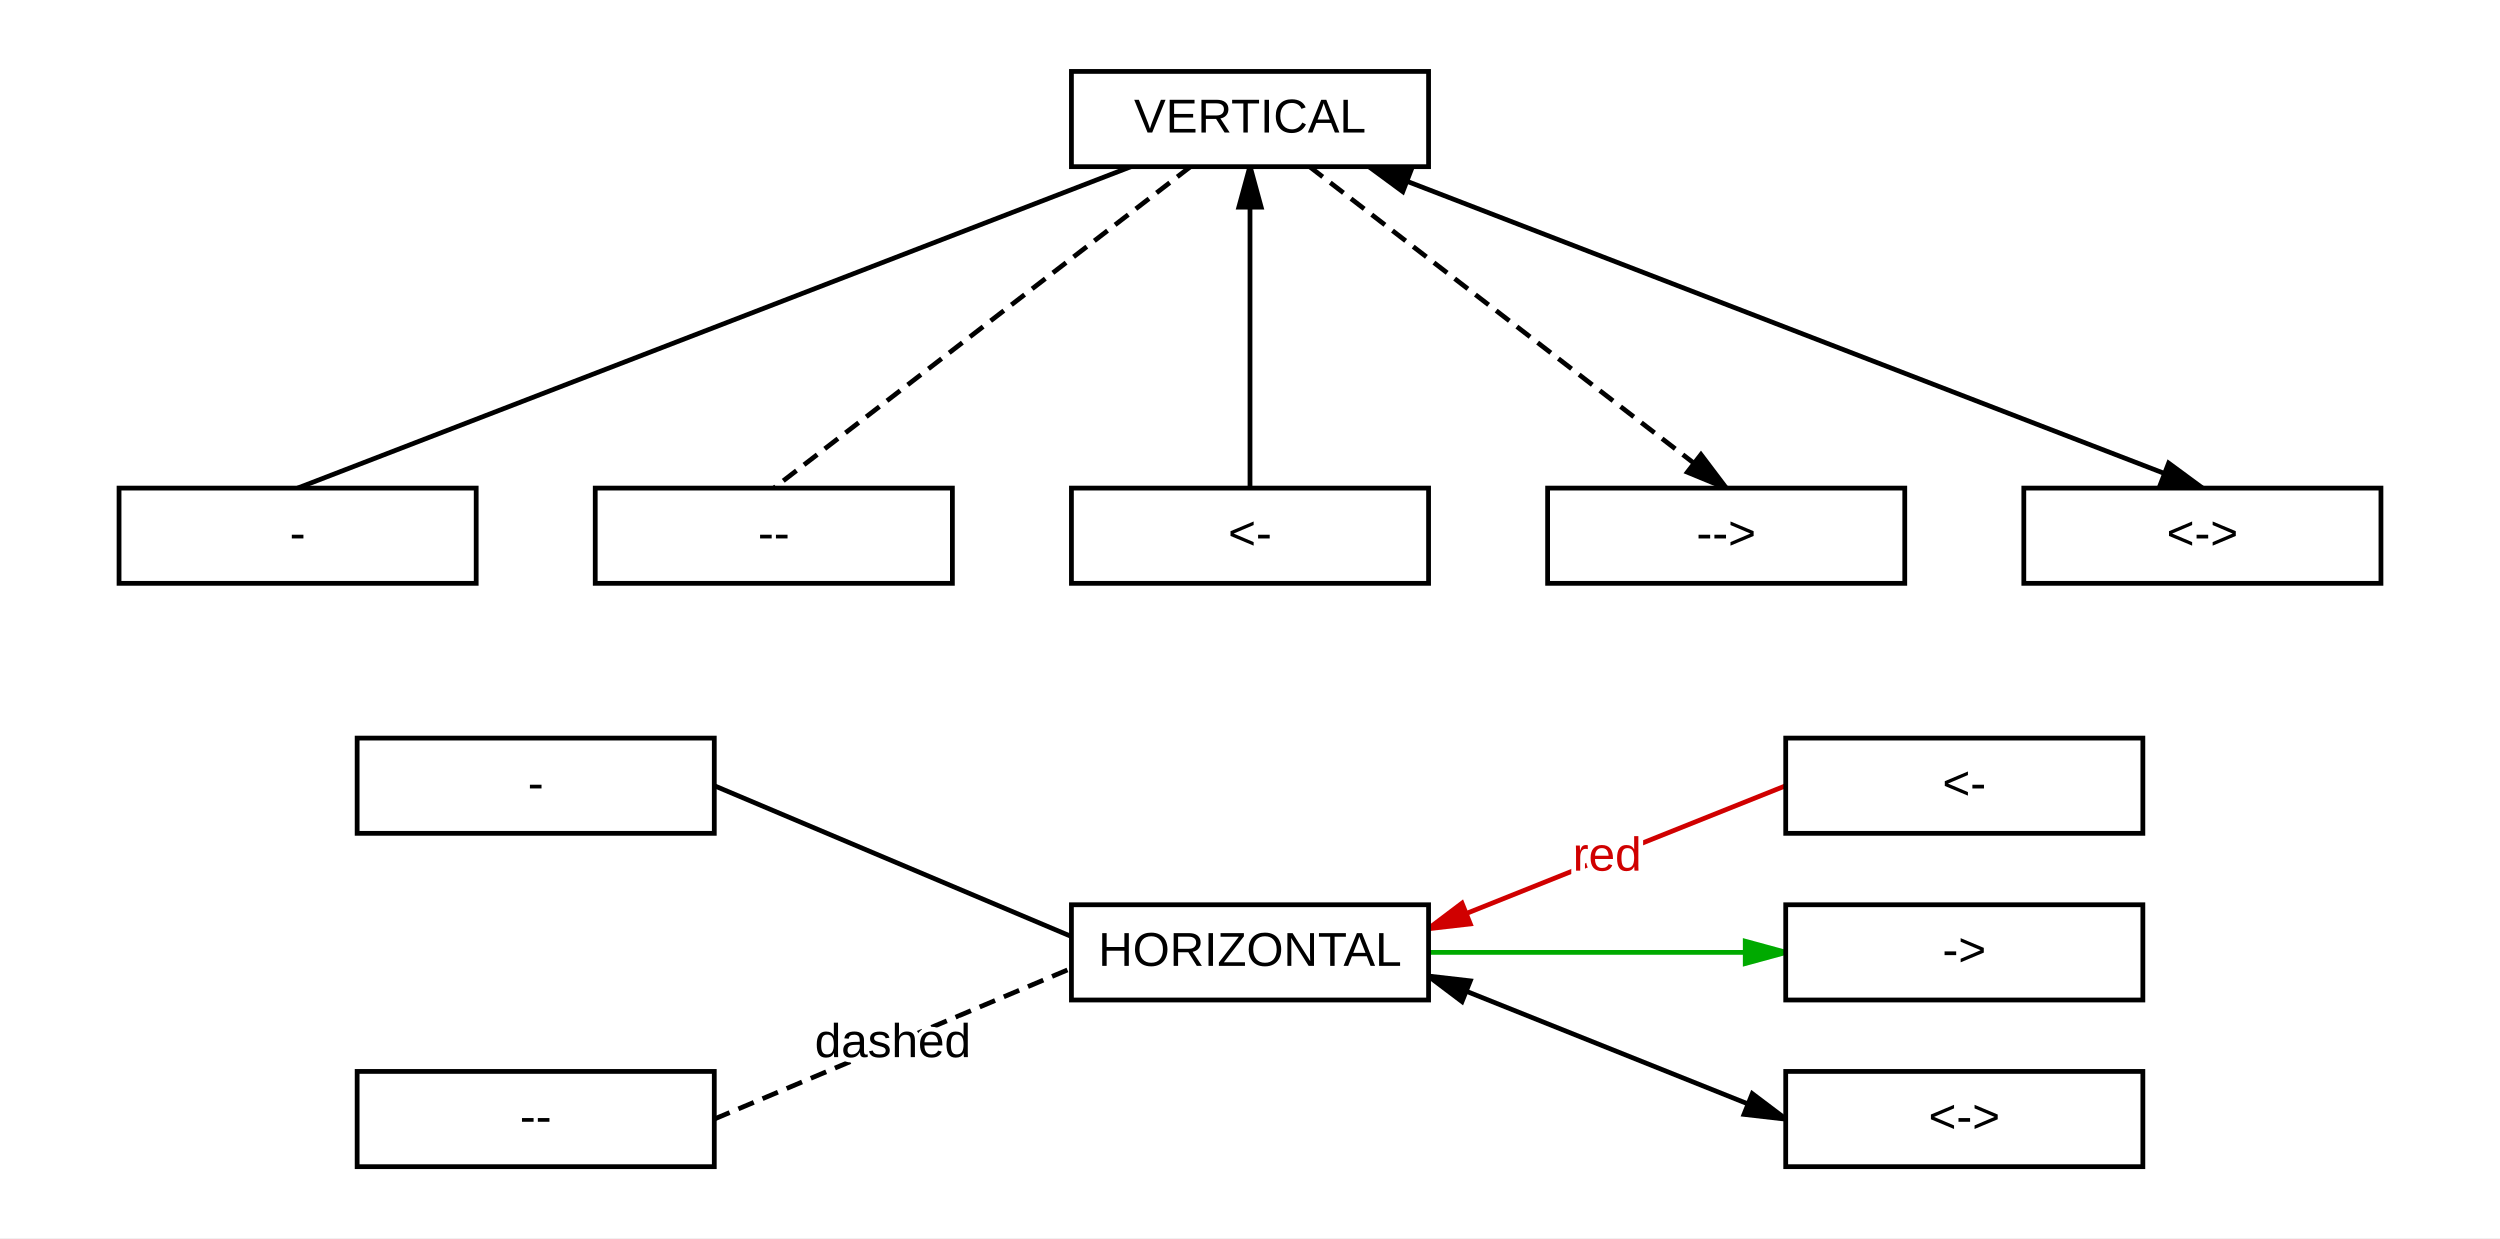
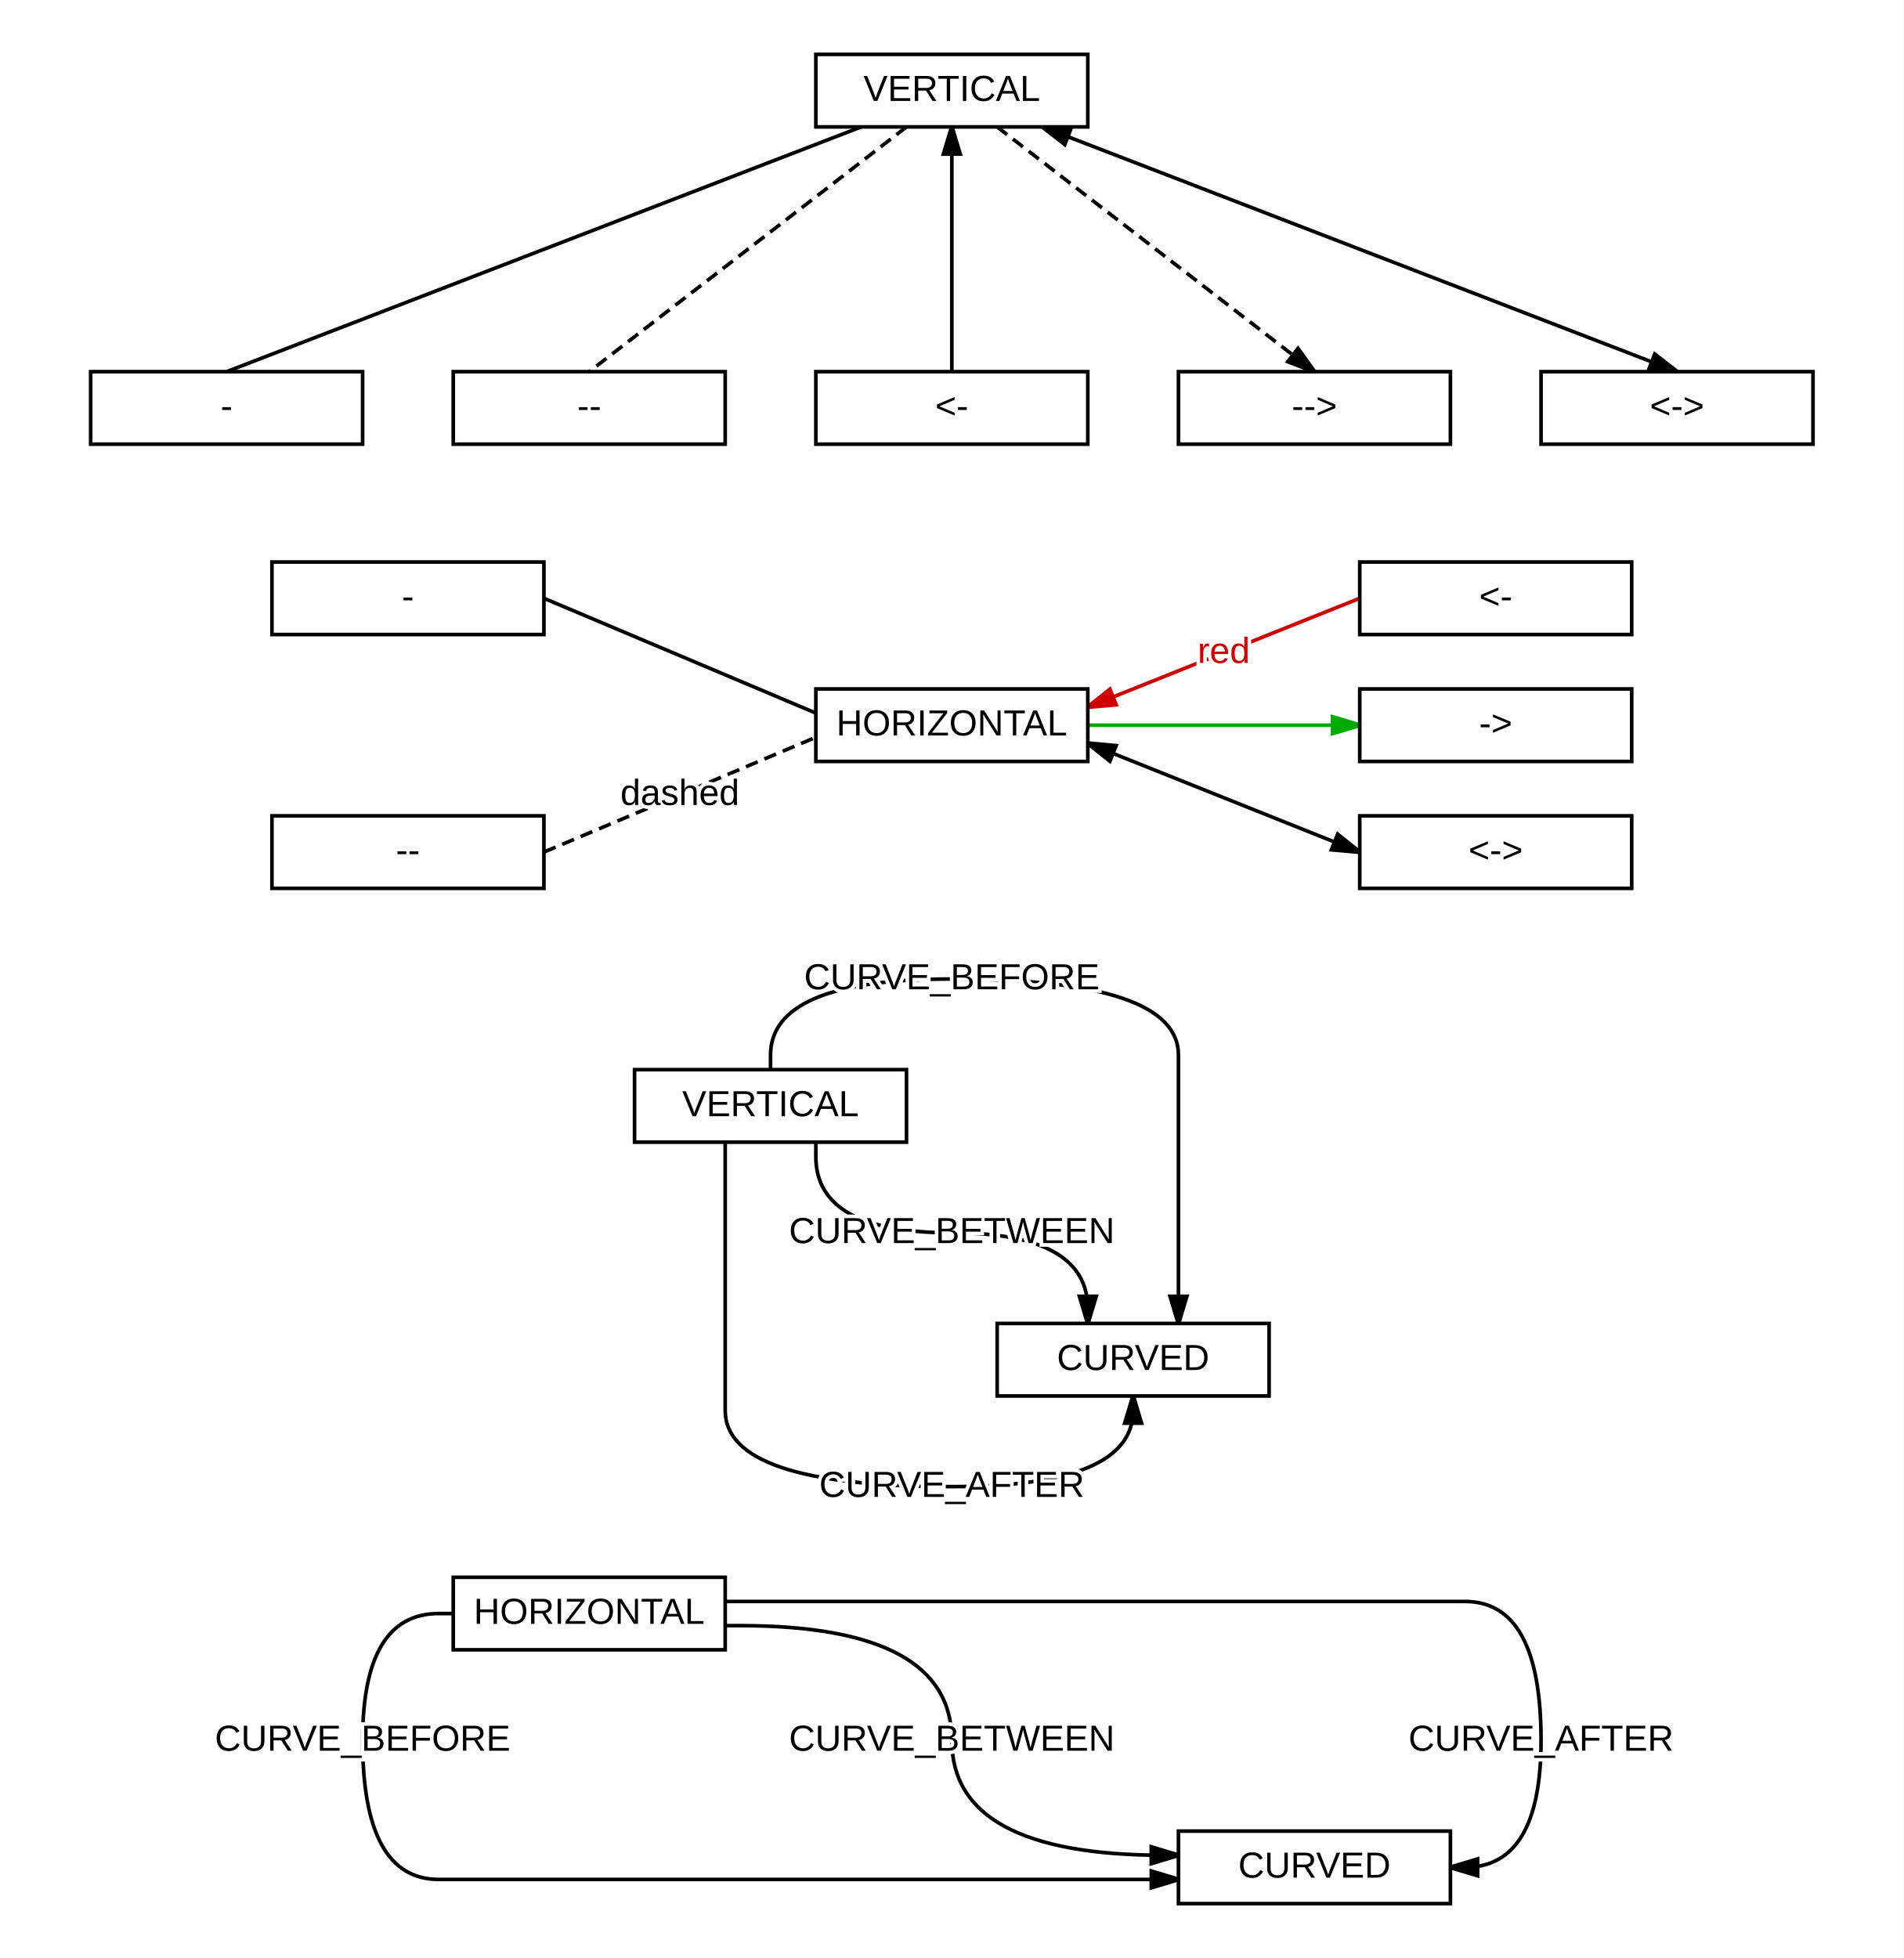
- <svg xmlns="http://www.w3.org/2000/svg" width="1050.0" height="520.0" viewBox="-125.0 -50.0 1050.0 520.0">
+ <svg xmlns="http://www.w3.org/2000/svg" width="1050.0" height="1080.0" viewBox="-125.0 -50.0 1050.0 1080.0">
  <defs>
-     <marker markerWidth="11" markerHeight="10" viewBox="-9 -5 11 10" orient="auto-start-reverse" id="d0">
-       <path d="M-9,3 L-9,-3 L2,0 Z" fill="black" />
+     <marker markerWidth="10" markerHeight="10" viewBox="-8 -5 10 10" orient="auto-start-reverse" id="d0">
+       <path d="M-8,3 L-8,-3 L2,0 Z" fill="black" />
    </marker>
-     <marker markerWidth="11" markerHeight="10" viewBox="-9 -5 11 10" orient="auto-start-reverse" id="d1">
-       <path d="M-9,3 L-9,-3 L2,0 Z" fill="black" />
+     <marker markerWidth="10" markerHeight="10" viewBox="-8 -5 10 10" orient="auto-start-reverse" id="d1">
+       <path d="M-8,3 L-8,-3 L2,0 Z" fill="black" />
    </marker>
-     <marker markerWidth="11" markerHeight="10" viewBox="-9 -5 11 10" orient="auto-start-reverse" id="d2">
-       <path d="M-9,3 L-9,-3 L2,0 Z" fill="black" />
+     <marker markerWidth="10" markerHeight="10" viewBox="-8 -5 10 10" orient="auto-start-reverse" id="d2">
+       <path d="M-8,3 L-8,-3 L2,0 Z" fill="black" />
    </marker>
-     <marker markerWidth="11" markerHeight="10" viewBox="-9 -5 11 10" orient="auto-start-reverse" id="d3">
-       <path d="M-9,3 L-9,-3 L2,0 Z" fill="#d00000" />
+     <marker markerWidth="10" markerHeight="10" viewBox="-8 -5 10 10" orient="auto-start-reverse" id="d3">
+       <path d="M-8,3 L-8,-3 L2,0 Z" fill="#d00000" />
    </marker>
-     <marker markerWidth="11" markerHeight="10" viewBox="-9 -5 11 10" orient="auto-start-reverse" id="d4">
-       <path d="M-9,3 L-9,-3 L2,0 Z" fill="#00aa00" />
+     <marker markerWidth="10" markerHeight="10" viewBox="-8 -5 10 10" orient="auto-start-reverse" id="d4">
+       <path d="M-8,3 L-8,-3 L2,0 Z" fill="#00aa00" />
    </marker>
-     <marker markerWidth="11" markerHeight="10" viewBox="-9 -5 11 10" orient="auto-start-reverse" id="d5">
-       <path d="M-9,3 L-9,-3 L2,0 Z" fill="black" />
+     <marker markerWidth="10" markerHeight="10" viewBox="-8 -5 10 10" orient="auto-start-reverse" id="d5">
+       <path d="M-8,3 L-8,-3 L2,0 Z" fill="black" />
+     </marker>
+     <marker markerWidth="10" markerHeight="10" viewBox="-8 -5 10 10" orient="auto-start-reverse" id="d6">
+       <path d="M-8,3 L-8,-3 L2,0 Z" fill="black" />
+     </marker>
+     <marker markerWidth="10" markerHeight="10" viewBox="-8 -5 10 10" orient="auto-start-reverse" id="d7">
+       <path d="M-8,3 L-8,-3 L2,0 Z" fill="black" />
+     </marker>
+     <marker markerWidth="10" markerHeight="10" viewBox="-8 -5 10 10" orient="auto-start-reverse" id="d8">
+       <path d="M-8,3 L-8,-3 L2,0 Z" fill="black" />
+     </marker>
+     <marker markerWidth="10" markerHeight="10" viewBox="-8 -5 10 10" orient="auto-start-reverse" id="d9">
+       <path d="M-8,3 L-8,-3 L2,0 Z" fill="black" />
+     </marker>
+     <marker markerWidth="10" markerHeight="10" viewBox="-8 -5 10 10" orient="auto-start-reverse" id="d10">
+       <path d="M-8,3 L-8,-3 L2,0 Z" fill="black" />
+     </marker>
+     <marker markerWidth="10" markerHeight="10" viewBox="-8 -5 10 10" orient="auto-start-reverse" id="d11">
+       <path d="M-8,3 L-8,-3 L2,0 Z" fill="black" />
    </marker>
  </defs>
-   <rect x="-125.0" y="-50.0" width="1050.0" height="520.0" fill="white" stroke="none" />
+   <rect x="-125.0" y="-50.0" width="1050.0" height="1080.0" fill="white" stroke="none" />
  <path d="M350.0,20.0 L0.0,155.0" stroke="black" stroke-width="2" fill="none" />
-   <text x="175.0" y="87.5" font-size="20" text-anchor="middle" dominant-baseline="middle" font-family="Arial" fill="white" stroke="white" stroke-width="4" />
-   <text x="175.0" y="87.5" font-size="20" text-anchor="middle" dominant-baseline="middle" font-family="Arial" fill="black" />
  <path d="M375.0,20.0 L200.0,155.0" stroke="black" stroke-width="2" stroke-dasharray="7,4" fill="none" />
-   <text x="287.5" y="87.5" font-size="20" text-anchor="middle" dominant-baseline="middle" font-family="Arial" fill="white" stroke="white" stroke-width="4" />
-   <text x="287.5" y="87.5" font-size="20" text-anchor="middle" dominant-baseline="middle" font-family="Arial" fill="black" />
  <path d="M400.0,20.0 L400.0,155.0" stroke="black" stroke-width="2" fill="none" marker-start="url(#d0)" />
-   <text x="400.0" y="87.5" font-size="20" text-anchor="middle" dominant-baseline="middle" font-family="Arial" fill="white" stroke="white" stroke-width="4" />
-   <text x="400.0" y="87.5" font-size="20" text-anchor="middle" dominant-baseline="middle" font-family="Arial" fill="black" />
  <path d="M425.0,20.0 L600.0,155.0" stroke="black" stroke-width="2" stroke-dasharray="7,4" fill="none" marker-end="url(#d1)" />
-   <text x="512.5" y="87.5" font-size="20" text-anchor="middle" dominant-baseline="middle" font-family="Arial" fill="white" stroke="white" stroke-width="4" />
-   <text x="512.5" y="87.5" font-size="20" text-anchor="middle" dominant-baseline="middle" font-family="Arial" fill="black" />
  <path d="M450.0,20.0 L800.0,155.0" stroke="black" stroke-width="2" fill="none" marker-start="url(#d2)" marker-end="url(#d2)" />
-   <text x="625.0" y="87.5" font-size="20" text-anchor="middle" dominant-baseline="middle" font-family="Arial" fill="white" stroke="white" stroke-width="4" />
-   <text x="625.0" y="87.5" font-size="20" text-anchor="middle" dominant-baseline="middle" font-family="Arial" fill="black" />
  <path d="M175.0,280.0 L325.0,343.333" stroke="black" stroke-width="2" fill="none" />
-   <text x="250.0" y="311.667" font-size="20" text-anchor="middle" dominant-baseline="middle" font-family="Arial" fill="white" stroke="white" stroke-width="4" />
-   <text x="250.0" y="311.667" font-size="20" text-anchor="middle" dominant-baseline="middle" font-family="Arial" fill="black" />
  <path d="M175.0,420.0 L325.0,356.667" stroke="black" stroke-width="2" stroke-dasharray="7,4" fill="none" />
  <text x="250.0" y="388.333" font-size="20" text-anchor="middle" dominant-baseline="middle" font-family="Arial" fill="white" stroke="white" stroke-width="4">dashed</text>
  <text x="250.0" y="388.333" font-size="20" text-anchor="middle" dominant-baseline="middle" font-family="Arial" fill="black">dashed</text>
  <path d="M475.0,340.0 L625.0,280.0" stroke="#d00000" stroke-width="2" fill="none" marker-start="url(#d3)" />
  <text x="550.0" y="310.0" font-size="20" text-anchor="middle" dominant-baseline="middle" font-family="Arial" fill="white" stroke="white" stroke-width="4">red</text>
  <text x="550.0" y="310.0" font-size="20" text-anchor="middle" dominant-baseline="middle" font-family="Arial" fill="#d00000">red</text>
  <path d="M475.0,350.0 L625.0,350.0" stroke="#00aa00" stroke-width="2" fill="none" marker-end="url(#d4)" />
-   <text x="550.0" y="350.0" font-size="20" text-anchor="middle" dominant-baseline="middle" font-family="Arial" fill="white" stroke="white" stroke-width="4" />
-   <text x="550.0" y="350.0" font-size="20" text-anchor="middle" dominant-baseline="middle" font-family="Arial" fill="#00aa00" />
  <path d="M475.0,360.0 L625.0,420.0" stroke="black" stroke-width="2" fill="none" marker-start="url(#d5)" marker-end="url(#d5)" />
-   <text x="550.0" y="390.0" font-size="20" text-anchor="middle" dominant-baseline="middle" font-family="Arial" fill="white" stroke="white" stroke-width="4" />
-   <text x="550.0" y="390.0" font-size="20" text-anchor="middle" dominant-baseline="middle" font-family="Arial" fill="black" />
+   <path d="M300.0,540.0 L300.0,532.0 Q300.0,490.0,400.0,490.0 Q525.0,490.0,525.0,532.0 L525.0,680.0" stroke="black" stroke-width="2" fill="none" marker-end="url(#d6)" />
+   <text x="400.0" y="490.0" font-size="20" text-anchor="middle" dominant-baseline="middle" font-family="Arial" fill="white" stroke="white" stroke-width="4">CURVE_BEFORE</text>
+   <text x="400.0" y="490.0" font-size="20" text-anchor="middle" dominant-baseline="middle" font-family="Arial" fill="black">CURVE_BEFORE</text>
+   <path d="M125.0,840.0 L117.0,840.0 Q75.0,840.0,75.0,910.0 Q75.0,986.667,117.0,986.667 L525.0,986.667" stroke="black" stroke-width="2" fill="none" marker-end="url(#d7)" />
+   <text x="75.0" y="910.0" font-size="20" text-anchor="middle" dominant-baseline="middle" font-family="Arial" fill="white" stroke="white" stroke-width="4">CURVE_BEFORE</text>
+   <text x="75.0" y="910.0" font-size="20" text-anchor="middle" dominant-baseline="middle" font-family="Arial" fill="black">CURVE_BEFORE</text>
+   <path d="M325.0,580.0 L325.0,588.0 Q325.0,630.0,400.0,630.0 Q475.0,630.0,475.0,672.0 L475.0,680.0" stroke="black" stroke-width="2" fill="none" marker-end="url(#d8)" />
+   <text x="400.0" y="630.0" font-size="20" text-anchor="middle" dominant-baseline="middle" font-family="Arial" fill="white" stroke="white" stroke-width="4">CURVE_BETWEEN</text>
+   <text x="400.0" y="630.0" font-size="20" text-anchor="middle" dominant-baseline="middle" font-family="Arial" fill="black">CURVE_BETWEEN</text>
+   <path d="M275.0,846.667 L283.0,846.667 Q400.0,846.667,400.0,910.0 Q400.0,973.333,517.0,973.333 L525.0,973.333" stroke="black" stroke-width="2" fill="none" marker-end="url(#d9)" />
+   <text x="400.0" y="910.0" font-size="20" text-anchor="middle" dominant-baseline="middle" font-family="Arial" fill="white" stroke="white" stroke-width="4">CURVE_BETWEEN</text>
+   <text x="400.0" y="910.0" font-size="20" text-anchor="middle" dominant-baseline="middle" font-family="Arial" fill="black">CURVE_BETWEEN</text>
+   <path d="M275.0,580.0 L275.0,728.0 Q275.0,770.0,400.0,770.0 Q500.0,770.0,500.0,728.0 L500.0,720.0" stroke="black" stroke-width="2" fill="none" marker-end="url(#d10)" />
+   <text x="400.0" y="770.0" font-size="20" text-anchor="middle" dominant-baseline="middle" font-family="Arial" fill="white" stroke="white" stroke-width="4">CURVE_AFTER</text>
+   <text x="400.0" y="770.0" font-size="20" text-anchor="middle" dominant-baseline="middle" font-family="Arial" fill="black">CURVE_AFTER</text>
+   <path d="M275.0,833.333 L683.0,833.333 Q725.0,833.333,725.0,910.0 Q725.0,980.0,683.0,980.0 L675.0,980.0" stroke="black" stroke-width="2" fill="none" marker-end="url(#d11)" />
+   <text x="725.0" y="910.0" font-size="20" text-anchor="middle" dominant-baseline="middle" font-family="Arial" fill="white" stroke="white" stroke-width="4">CURVE_AFTER</text>
+   <text x="725.0" y="910.0" font-size="20" text-anchor="middle" dominant-baseline="middle" font-family="Arial" fill="black">CURVE_AFTER</text>
  <rect x="325.0" y="-20.0" width="150.0" height="40.0" fill="white" stroke="black" stroke-width="2" rx="0" />
  <text x="400" y="0" font-size="20" text-anchor="middle" dominant-baseline="middle" font-family="Arial">VERTICAL</text>
  <rect x="325.0" y="330.0" width="150.0" height="40.0" fill="white" stroke="black" stroke-width="2" rx="0" />
  <text x="400" y="350" font-size="20" text-anchor="middle" dominant-baseline="middle" font-family="Arial">HORIZONTAL</text>
  <rect x="-75.0" y="155.0" width="150.0" height="40.0" fill="white" stroke="black" stroke-width="2" rx="0" />
  <text x="0" y="175.0" font-size="20" text-anchor="middle" dominant-baseline="middle" font-family="Arial">-</text>
  <rect x="125.0" y="155.0" width="150.0" height="40.0" fill="white" stroke="black" stroke-width="2" rx="0" />
  <text x="200" y="175.0" font-size="20" text-anchor="middle" dominant-baseline="middle" font-family="Arial">--</text>
  <rect x="325.0" y="155.0" width="150.0" height="40.0" fill="white" stroke="black" stroke-width="2" rx="0" />
  <text x="400" y="175.0" font-size="20" text-anchor="middle" dominant-baseline="middle" font-family="Arial">&lt;-</text>
  <rect x="525.0" y="155.0" width="150.0" height="40.0" fill="white" stroke="black" stroke-width="2" rx="0" />
  <text x="600" y="175.0" font-size="20" text-anchor="middle" dominant-baseline="middle" font-family="Arial">--&gt;</text>
  <rect x="725.0" y="155.0" width="150.0" height="40.0" fill="white" stroke="black" stroke-width="2" rx="0" />
  <text x="800" y="175.0" font-size="20" text-anchor="middle" dominant-baseline="middle" font-family="Arial">&lt;-&gt;</text>
  <rect x="25.0" y="260.0" width="150.0" height="40.0" fill="white" stroke="black" stroke-width="2" rx="0" />
  <text x="100.0" y="280" font-size="20" text-anchor="middle" dominant-baseline="middle" font-family="Arial">-</text>
  <rect x="25.0" y="400.0" width="150.0" height="40.0" fill="white" stroke="black" stroke-width="2" rx="0" />
  <text x="100.0" y="420" font-size="20" text-anchor="middle" dominant-baseline="middle" font-family="Arial">--</text>
  <rect x="625.0" y="260.0" width="150.0" height="40.0" fill="white" stroke="black" stroke-width="2" rx="0" />
  <text x="700.0" y="280" font-size="20" text-anchor="middle" dominant-baseline="middle" font-family="Arial">&lt;-</text>
  <rect x="625.0" y="330.0" width="150.0" height="40.0" fill="white" stroke="black" stroke-width="2" rx="0" />
  <text x="700.0" y="350" font-size="20" text-anchor="middle" dominant-baseline="middle" font-family="Arial">-&gt;</text>
  <rect x="625.0" y="400.0" width="150.0" height="40.0" fill="white" stroke="black" stroke-width="2" rx="0" />
  <text x="700.0" y="420" font-size="20" text-anchor="middle" dominant-baseline="middle" font-family="Arial">&lt;-&gt;</text>
+   <rect x="225.0" y="540.0" width="150.0" height="40.0" fill="white" stroke="black" stroke-width="2" rx="0" />
+   <text x="300.0" y="560" font-size="20" text-anchor="middle" dominant-baseline="middle" font-family="Arial">VERTICAL</text>
+   <rect x="425.0" y="680.0" width="150.0" height="40.0" fill="white" stroke="black" stroke-width="2" rx="0" />
+   <text x="500.0" y="700" font-size="20" text-anchor="middle" dominant-baseline="middle" font-family="Arial">CURVED</text>
+   <rect x="125.0" y="820.0" width="150.0" height="40.0" fill="white" stroke="black" stroke-width="2" rx="0" />
+   <text x="200" y="840" font-size="20" text-anchor="middle" dominant-baseline="middle" font-family="Arial">HORIZONTAL</text>
+   <rect x="525.0" y="960.0" width="150.0" height="40.0" fill="white" stroke="black" stroke-width="2" rx="0" />
+   <text x="600" y="980" font-size="20" text-anchor="middle" dominant-baseline="middle" font-family="Arial">CURVED</text>
</svg>
